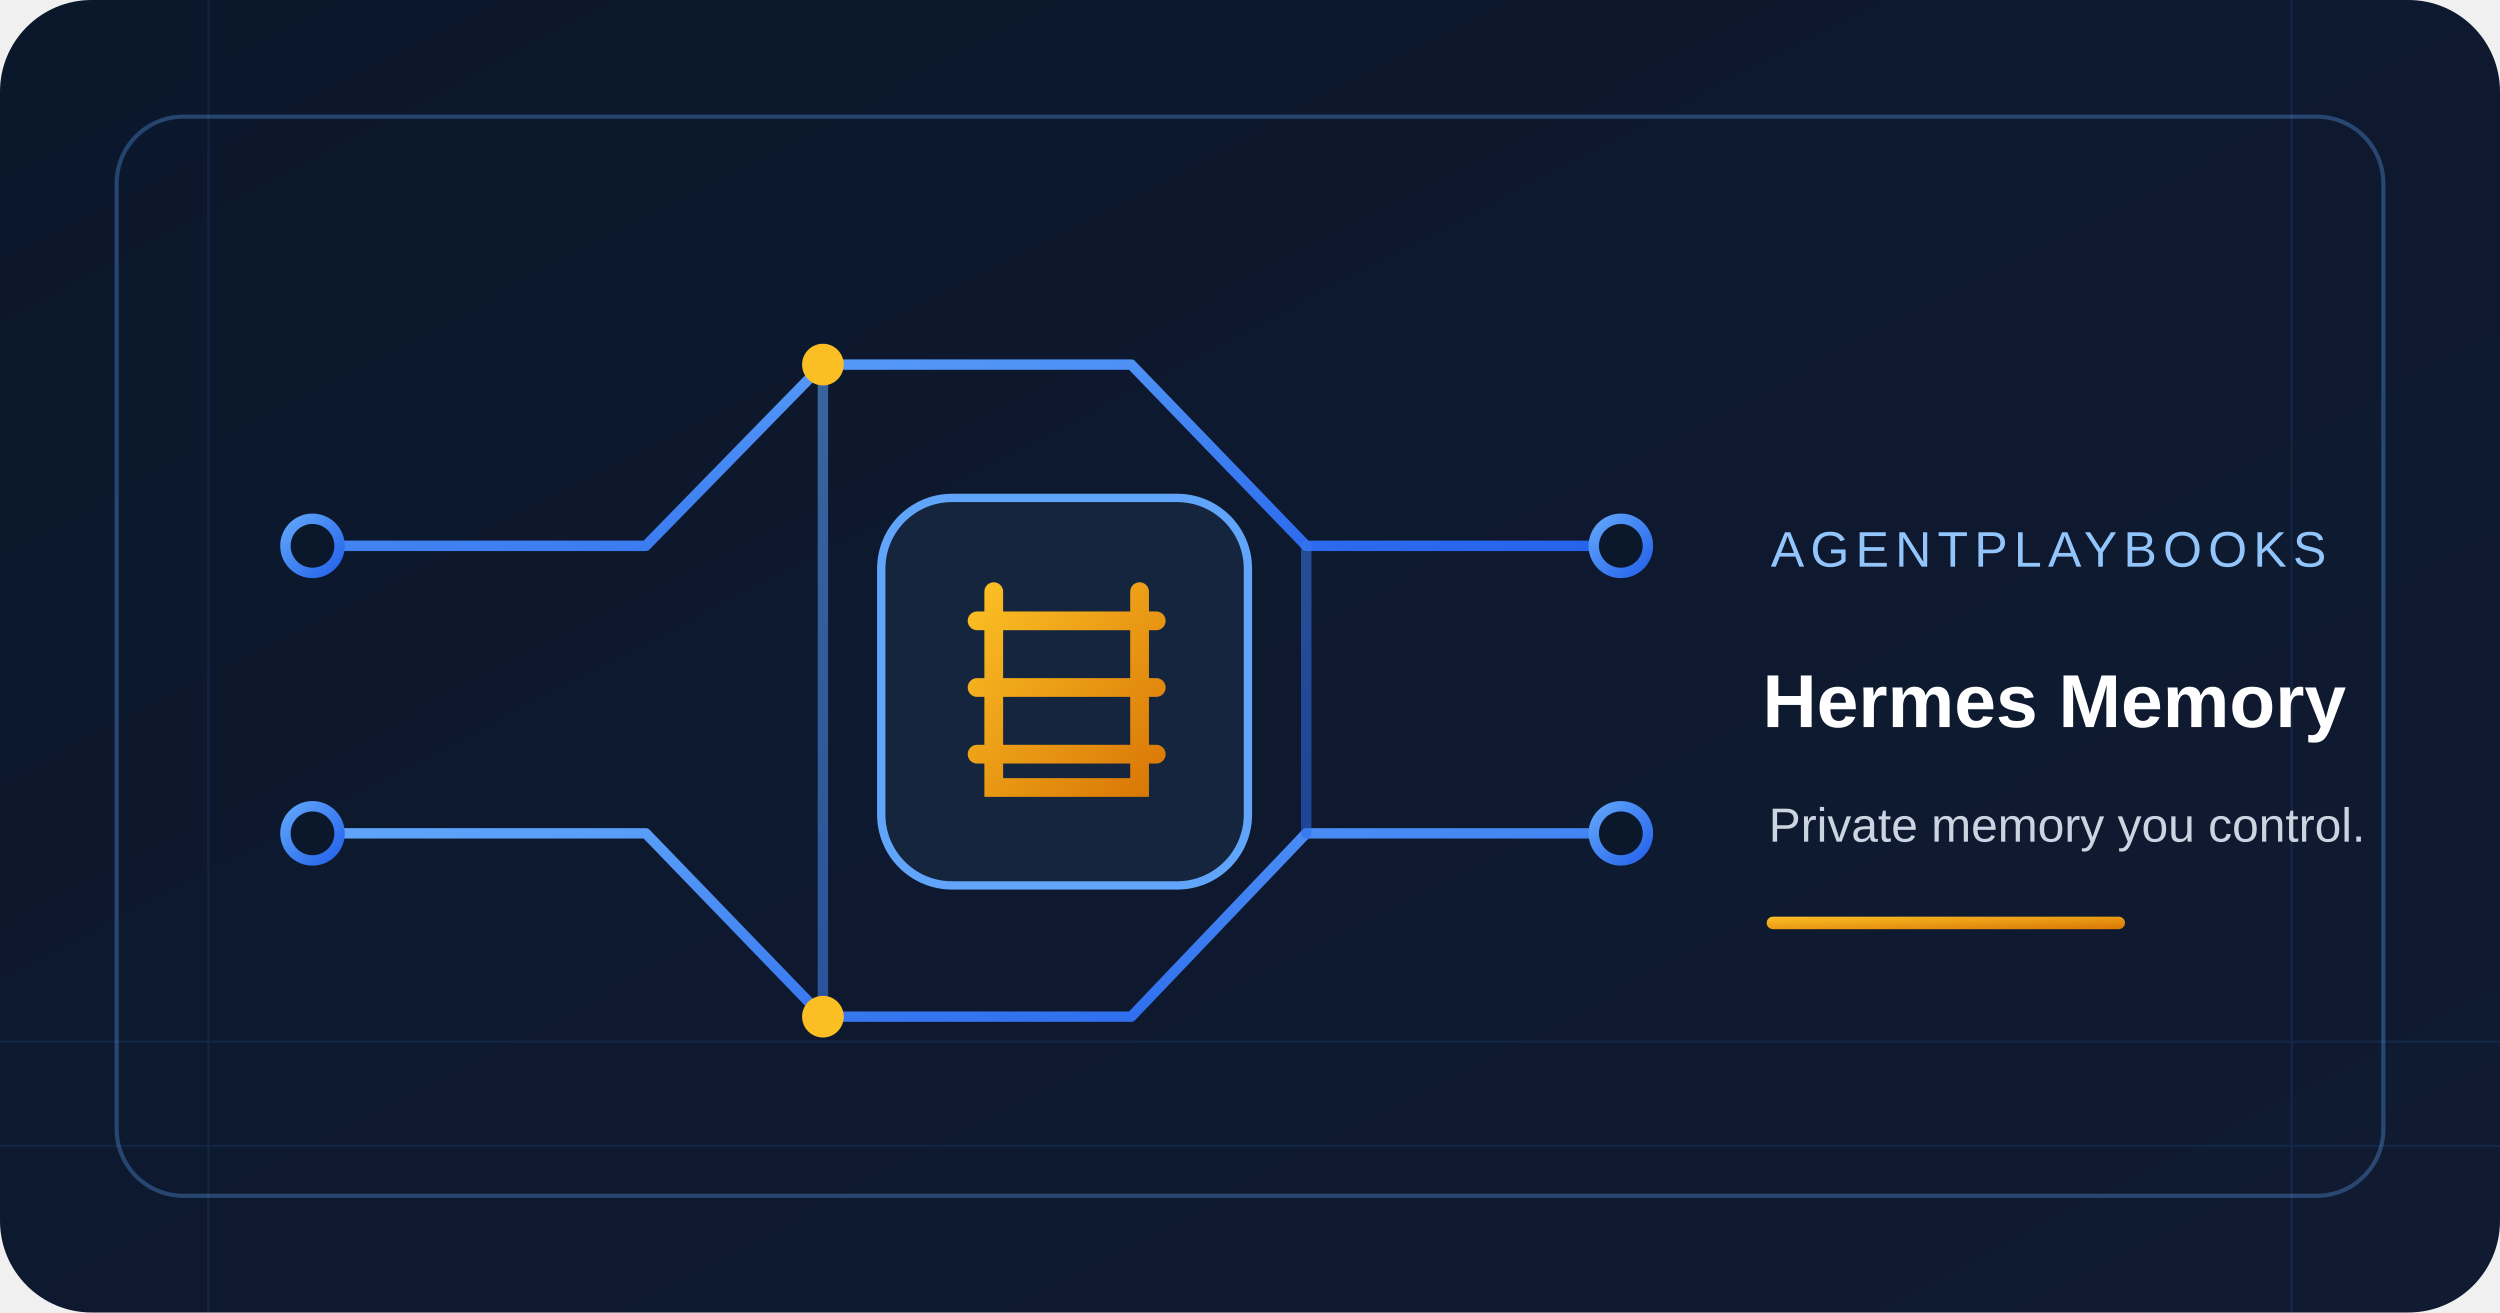
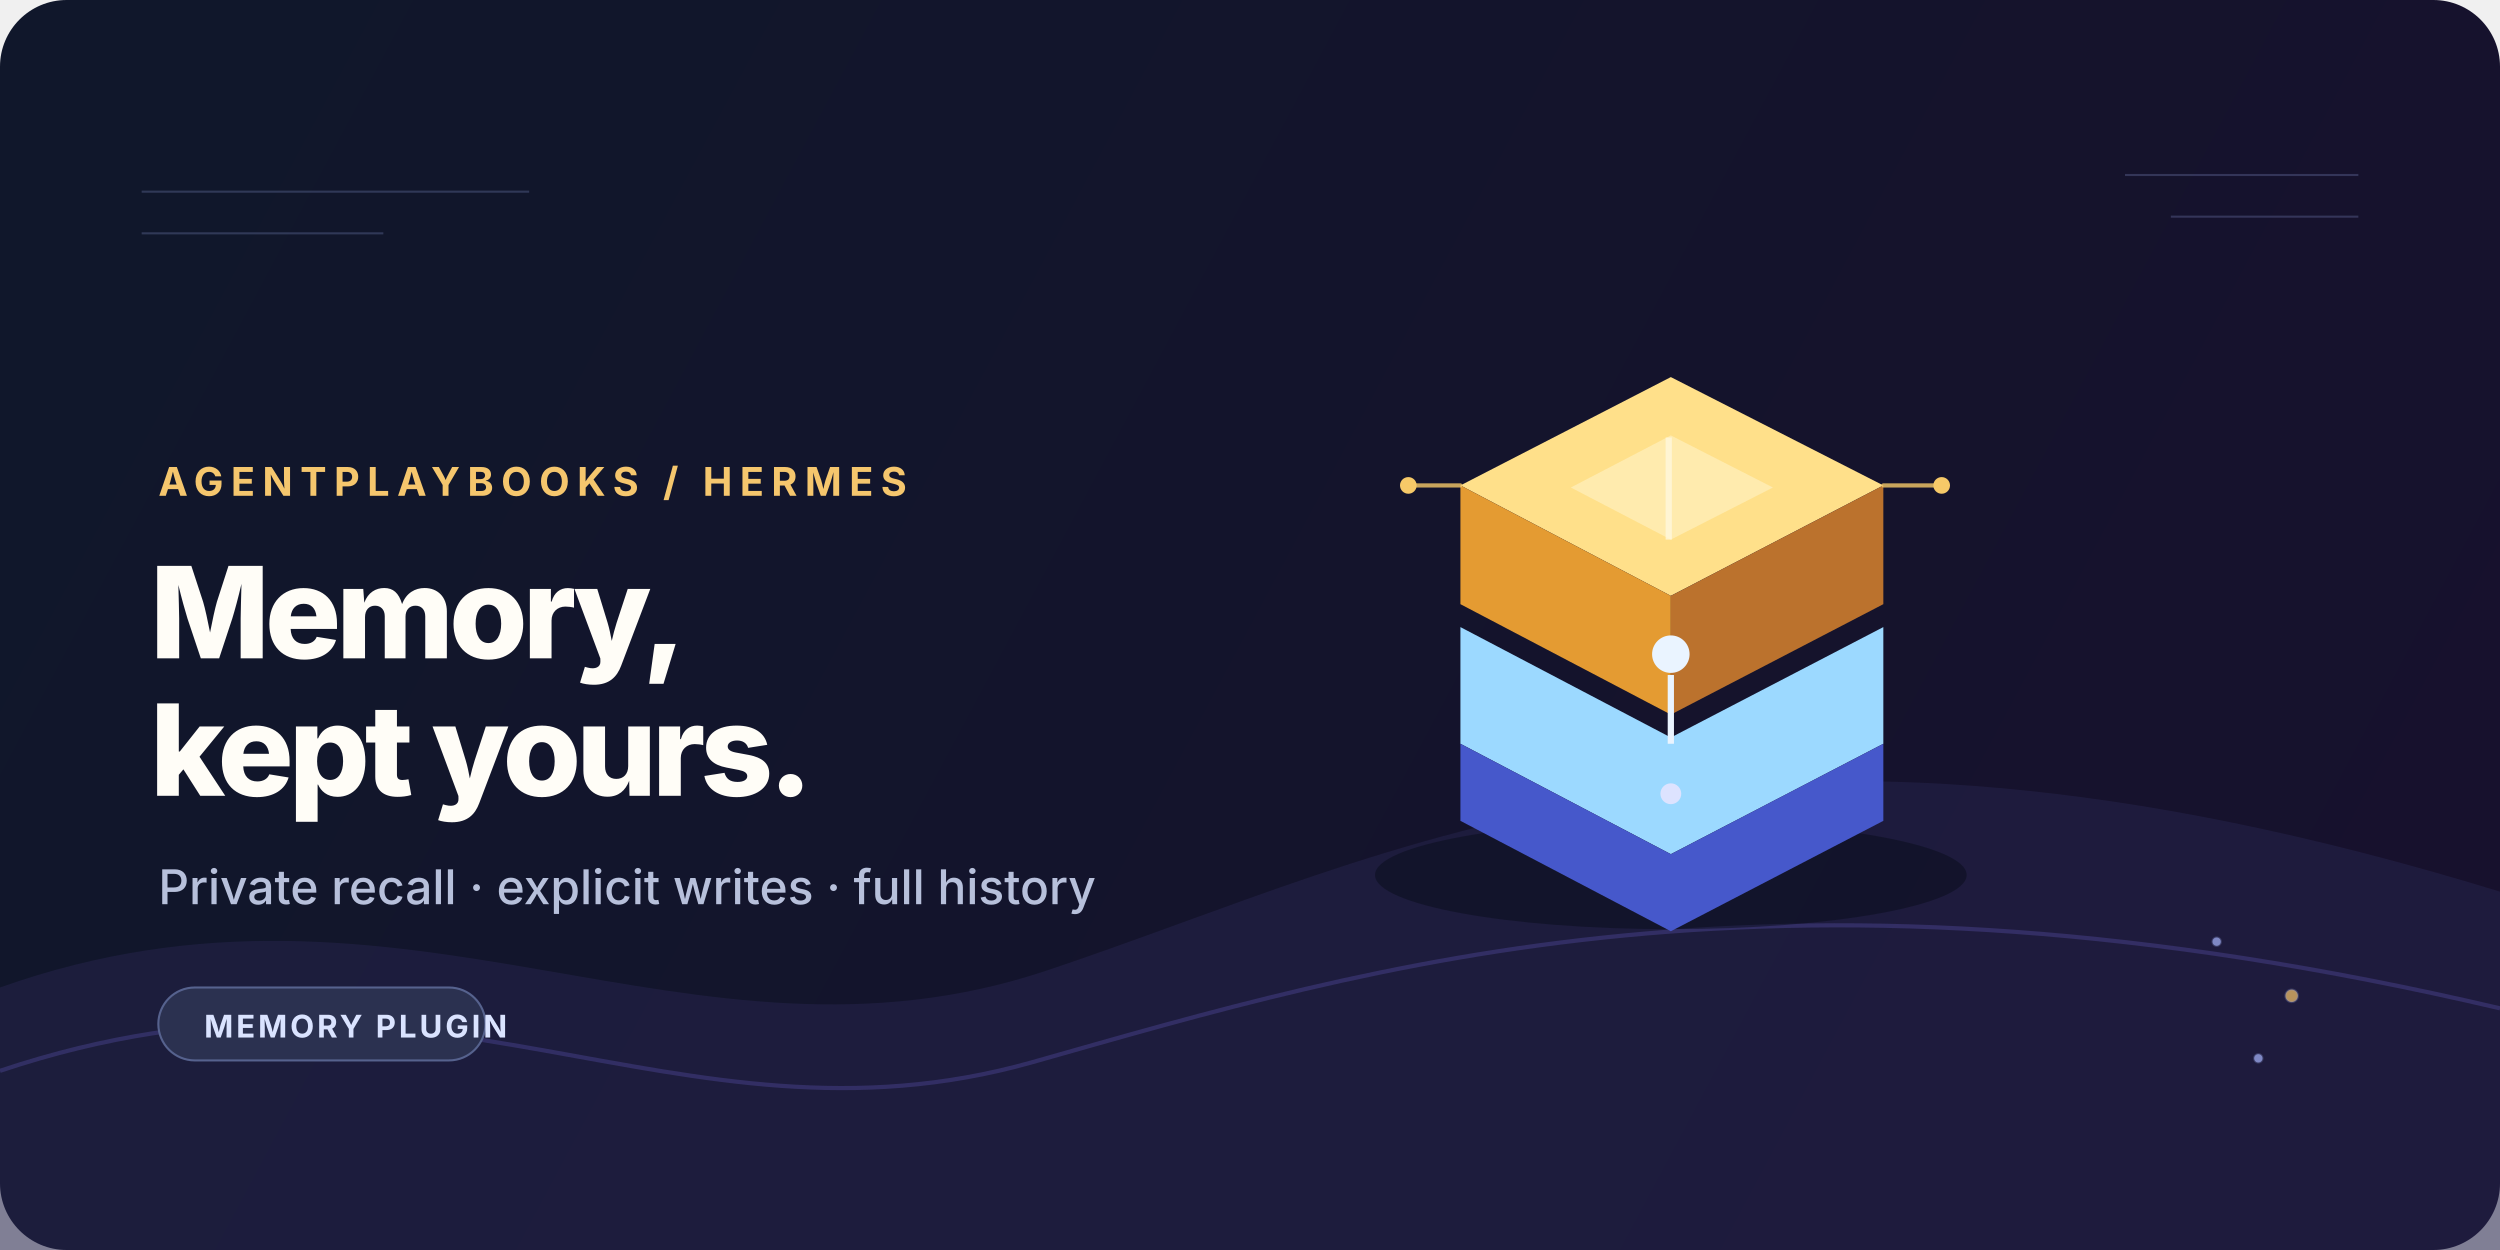
- <svg xmlns="http://www.w3.org/2000/svg" width="1200" height="630" viewBox="0 0 1200 630" role="img" aria-label="AgentPlaybooks Hermes Memory plugin card">
+ <svg xmlns="http://www.w3.org/2000/svg" width="1200" height="600" viewBox="0 0 1200 600" fill="none">
  <defs>
-     <linearGradient id="background" x2="1" y2="1">
-       <stop stop-color="#0b172b" />
-       <stop offset="1" stop-color="#101b32" />
+     <linearGradient id="bg" x1="70" y1="30" x2="1120" y2="590" gradientUnits="userSpaceOnUse">
+       <stop stop-color="#10172B" />
+       <stop offset="1" stop-color="#17112D" />
    </linearGradient>
-     <linearGradient id="gold" x2="1" y2="1">
-       <stop stop-color="#fbbf24" />
-       <stop offset="1" stop-color="#d97706" />
+     <linearGradient id="gold" x1="660" y1="170" x2="920" y2="420" gradientUnits="userSpaceOnUse">
+       <stop stop-color="#FFE08A" />
+       <stop offset="1" stop-color="#F6A935" />
    </linearGradient>
-     <linearGradient id="blue" x2="1" y2="1">
-       <stop stop-color="#60a5fa" />
-       <stop offset="1" stop-color="#2563eb" />
+     <linearGradient id="blue" x1="672" y1="235" x2="908" y2="436" gradientUnits="userSpaceOnUse">
+       <stop stop-color="#9CD9FF" />
+       <stop offset="1" stop-color="#6278FF" />
    </linearGradient>
+     <filter id="glow" x="580" y="70" width="470" height="470" color-interpolation-filters="sRGB">
+       <feGaussianBlur stdDeviation="28" />
+     </filter>
  </defs>
-   <rect width="1200" height="630" rx="44" fill="url(#background)" />
-   <path d="M0 500H1200M0 550H1200M100 0V630M1100 0V630" fill="none" stroke="#3b82f6" stroke-opacity=".12" />
-   <rect x="56" y="56" width="1088" height="518" rx="32" fill="none" stroke="#60a5fa" stroke-opacity=".32" stroke-width="2" />
-   <g fill="none" stroke="url(#blue)" stroke-width="5" stroke-linecap="round" stroke-linejoin="round">
-     <path d="M150 262h160l85-87h148l84 87h151" />
-     <path d="M150 400h160l85 88h148l84-88h151" />
-     <path d="M395 175v313M627 262v138" stroke-opacity=".54" />
-     <circle cx="150" cy="262" r="13" fill="#0b172b" />
-     <circle cx="150" cy="400" r="13" fill="#0b172b" />
-     <circle cx="778" cy="262" r="13" fill="#0b172b" />
-     <circle cx="778" cy="400" r="13" fill="#0b172b" />
+   <rect width="1200" height="600" rx="32" fill="url(#bg)" />
+   <circle cx="815" cy="305" r="150" fill="#7062FF" opacity=".22" filter="url(#glow)" />
+   <path d="M0 474C194 405 331 523 502 466s330-151 698-38v172H0V474Z" fill="#25234B" opacity=".55" />
+   <path d="M0 514c206-69 324 44 495-4 166-47 359-107 705-26" stroke="#8A7CFF" stroke-opacity=".2" stroke-width="2" />
+   <g opacity=".7" stroke="#A9B8FF" stroke-opacity=".3">
+     <path d="M68 92h186M68 112h116M1020 84h112M1042 104h90" />
+     <circle cx="1100" cy="478" r="3" fill="#F9C66A" />
+     <circle cx="1064" cy="452" r="2" fill="#A8B6FF" />
+     <circle cx="1084" cy="508" r="2" fill="#A8B6FF" />
  </g>
-   <rect x="423" y="239" width="176" height="186" rx="34" fill="#15253e" stroke="#60a5fa" stroke-width="4" />
-   <path d="M477 284v94h70v-94M469 298h86M469 330h86M469 362h86" fill="none" stroke="url(#gold)" stroke-width="9" stroke-linecap="round" />
-   <circle cx="395" cy="175" r="10" fill="#fbbf24" />
-   <circle cx="395" cy="488" r="10" fill="#fbbf24" />
-   <text x="850" y="272" font-family="Segoe UI, Arial, sans-serif" font-size="24" fill="#93c5fd" letter-spacing="3">AGENTPLAYBOOKS</text>
-   <text x="846" y="349" font-family="Segoe UI, Arial, sans-serif" font-size="36" font-weight="700" fill="#ffffff">Hermes Memory</text>
-   <text x="849" y="404" font-family="Segoe UI, Arial, sans-serif" font-size="23" fill="#cbd5e1">Private memory you control.</text>
-   <rect x="848" y="440" width="172" height="6" rx="3" fill="url(#gold)" />
+   <g transform="translate(676 150)">
+     <ellipse cx="126" cy="270" rx="142" ry="26" fill="#070B18" opacity=".48" />
+     <path d="M25 83 126 31l102 52-102 53L25 83Z" fill="url(#gold)" />
+     <path d="M25 83v57l101 53v-57L25 83Z" fill="#E49B32" />
+     <path d="M228 83v57l-102 53v-57l102-53Z" fill="#BB722D" />
+     <path d="m25 151 101 53 102-53v56l-102 53-101-53v-56Z" fill="url(#blue)" />
+     <path d="m25 207 101 53 102-53v37l-102 53-101-53v-37Z" fill="#4658CB" />
+     <path d="m78 84 48-25 49 25-49 25-48-25Z" fill="#FFF0BD" opacity=".7" />
+     <path d="M125 60v49" stroke="#FFF8DF" stroke-opacity=".75" stroke-width="3" />
+     <circle cx="126" cy="164" r="9" fill="#EAF4FF" />
+     <path d="M126 174v33" stroke="#EAF4FF" stroke-width="3" />
+     <circle cx="126" cy="231" r="5" fill="#DDE3FF" />
+     <path d="M25 83h-25M228 83h28" stroke="#F6C968" stroke-width="2" stroke-linecap="round" opacity=".8" />
+     <circle cx="0" cy="83" r="4" fill="#F6C968" />
+     <circle cx="256" cy="83" r="4" fill="#F6C968" />
+   </g>
+   <g font-family="Inter, ui-sans-serif, system-ui, -apple-system, Segoe UI, sans-serif">
+     <text x="76" y="238" fill="#F5C66D" font-size="19" font-weight="700" letter-spacing="3.6">AGENTPLAYBOOKS  /  HERMES</text>
+     <text x="72" y="316" fill="#FFFDF7" font-size="61" font-weight="760" letter-spacing="-2.4">Memory,</text>
+     <text x="72" y="382" fill="#FFFDF7" font-size="61" font-weight="760" letter-spacing="-2.4">kept yours.</text>
+     <text x="76" y="434" fill="#B7C0DB" font-size="23" font-weight="450">Private recall · explicit writes · full history</text>
+     <rect x="76" y="474" width="157" height="35" rx="17.5" fill="#2B3150" stroke="#56628E" />
+     <text x="98" y="498" fill="#DAE3FF" font-size="15" font-weight="650" letter-spacing="1.4">MEMORY PLUGIN</text>
+   </g>
</svg>
